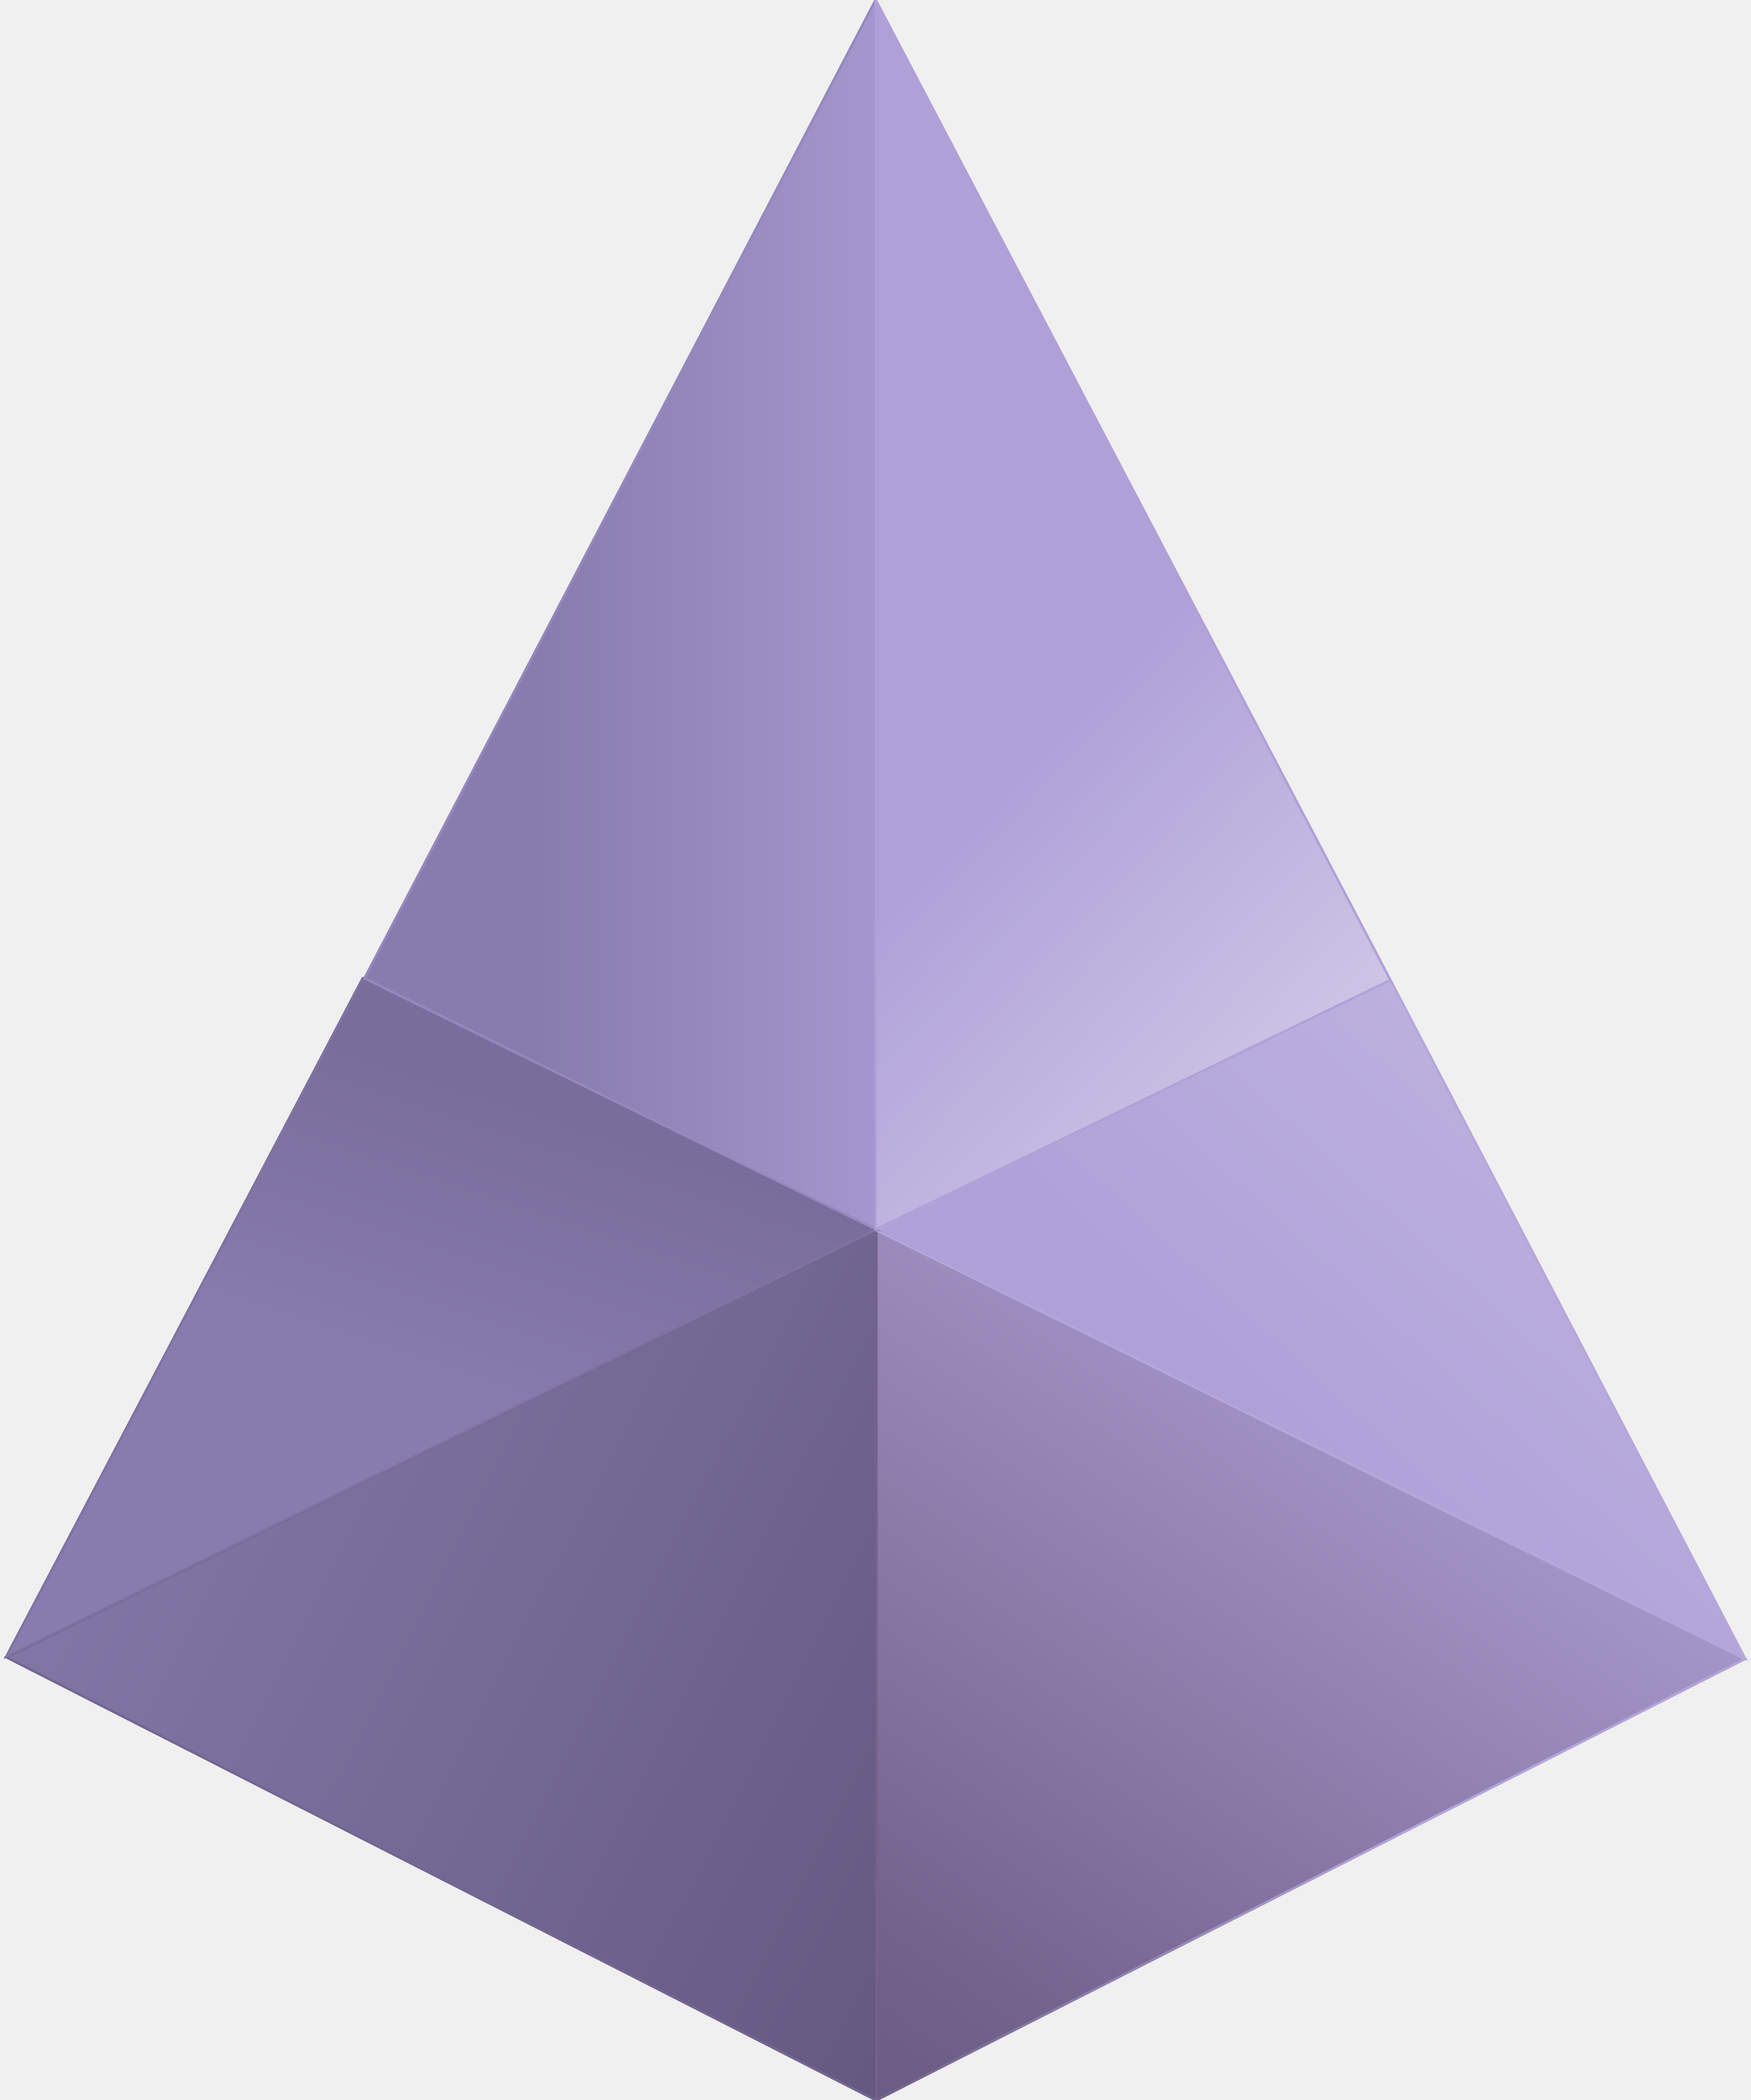
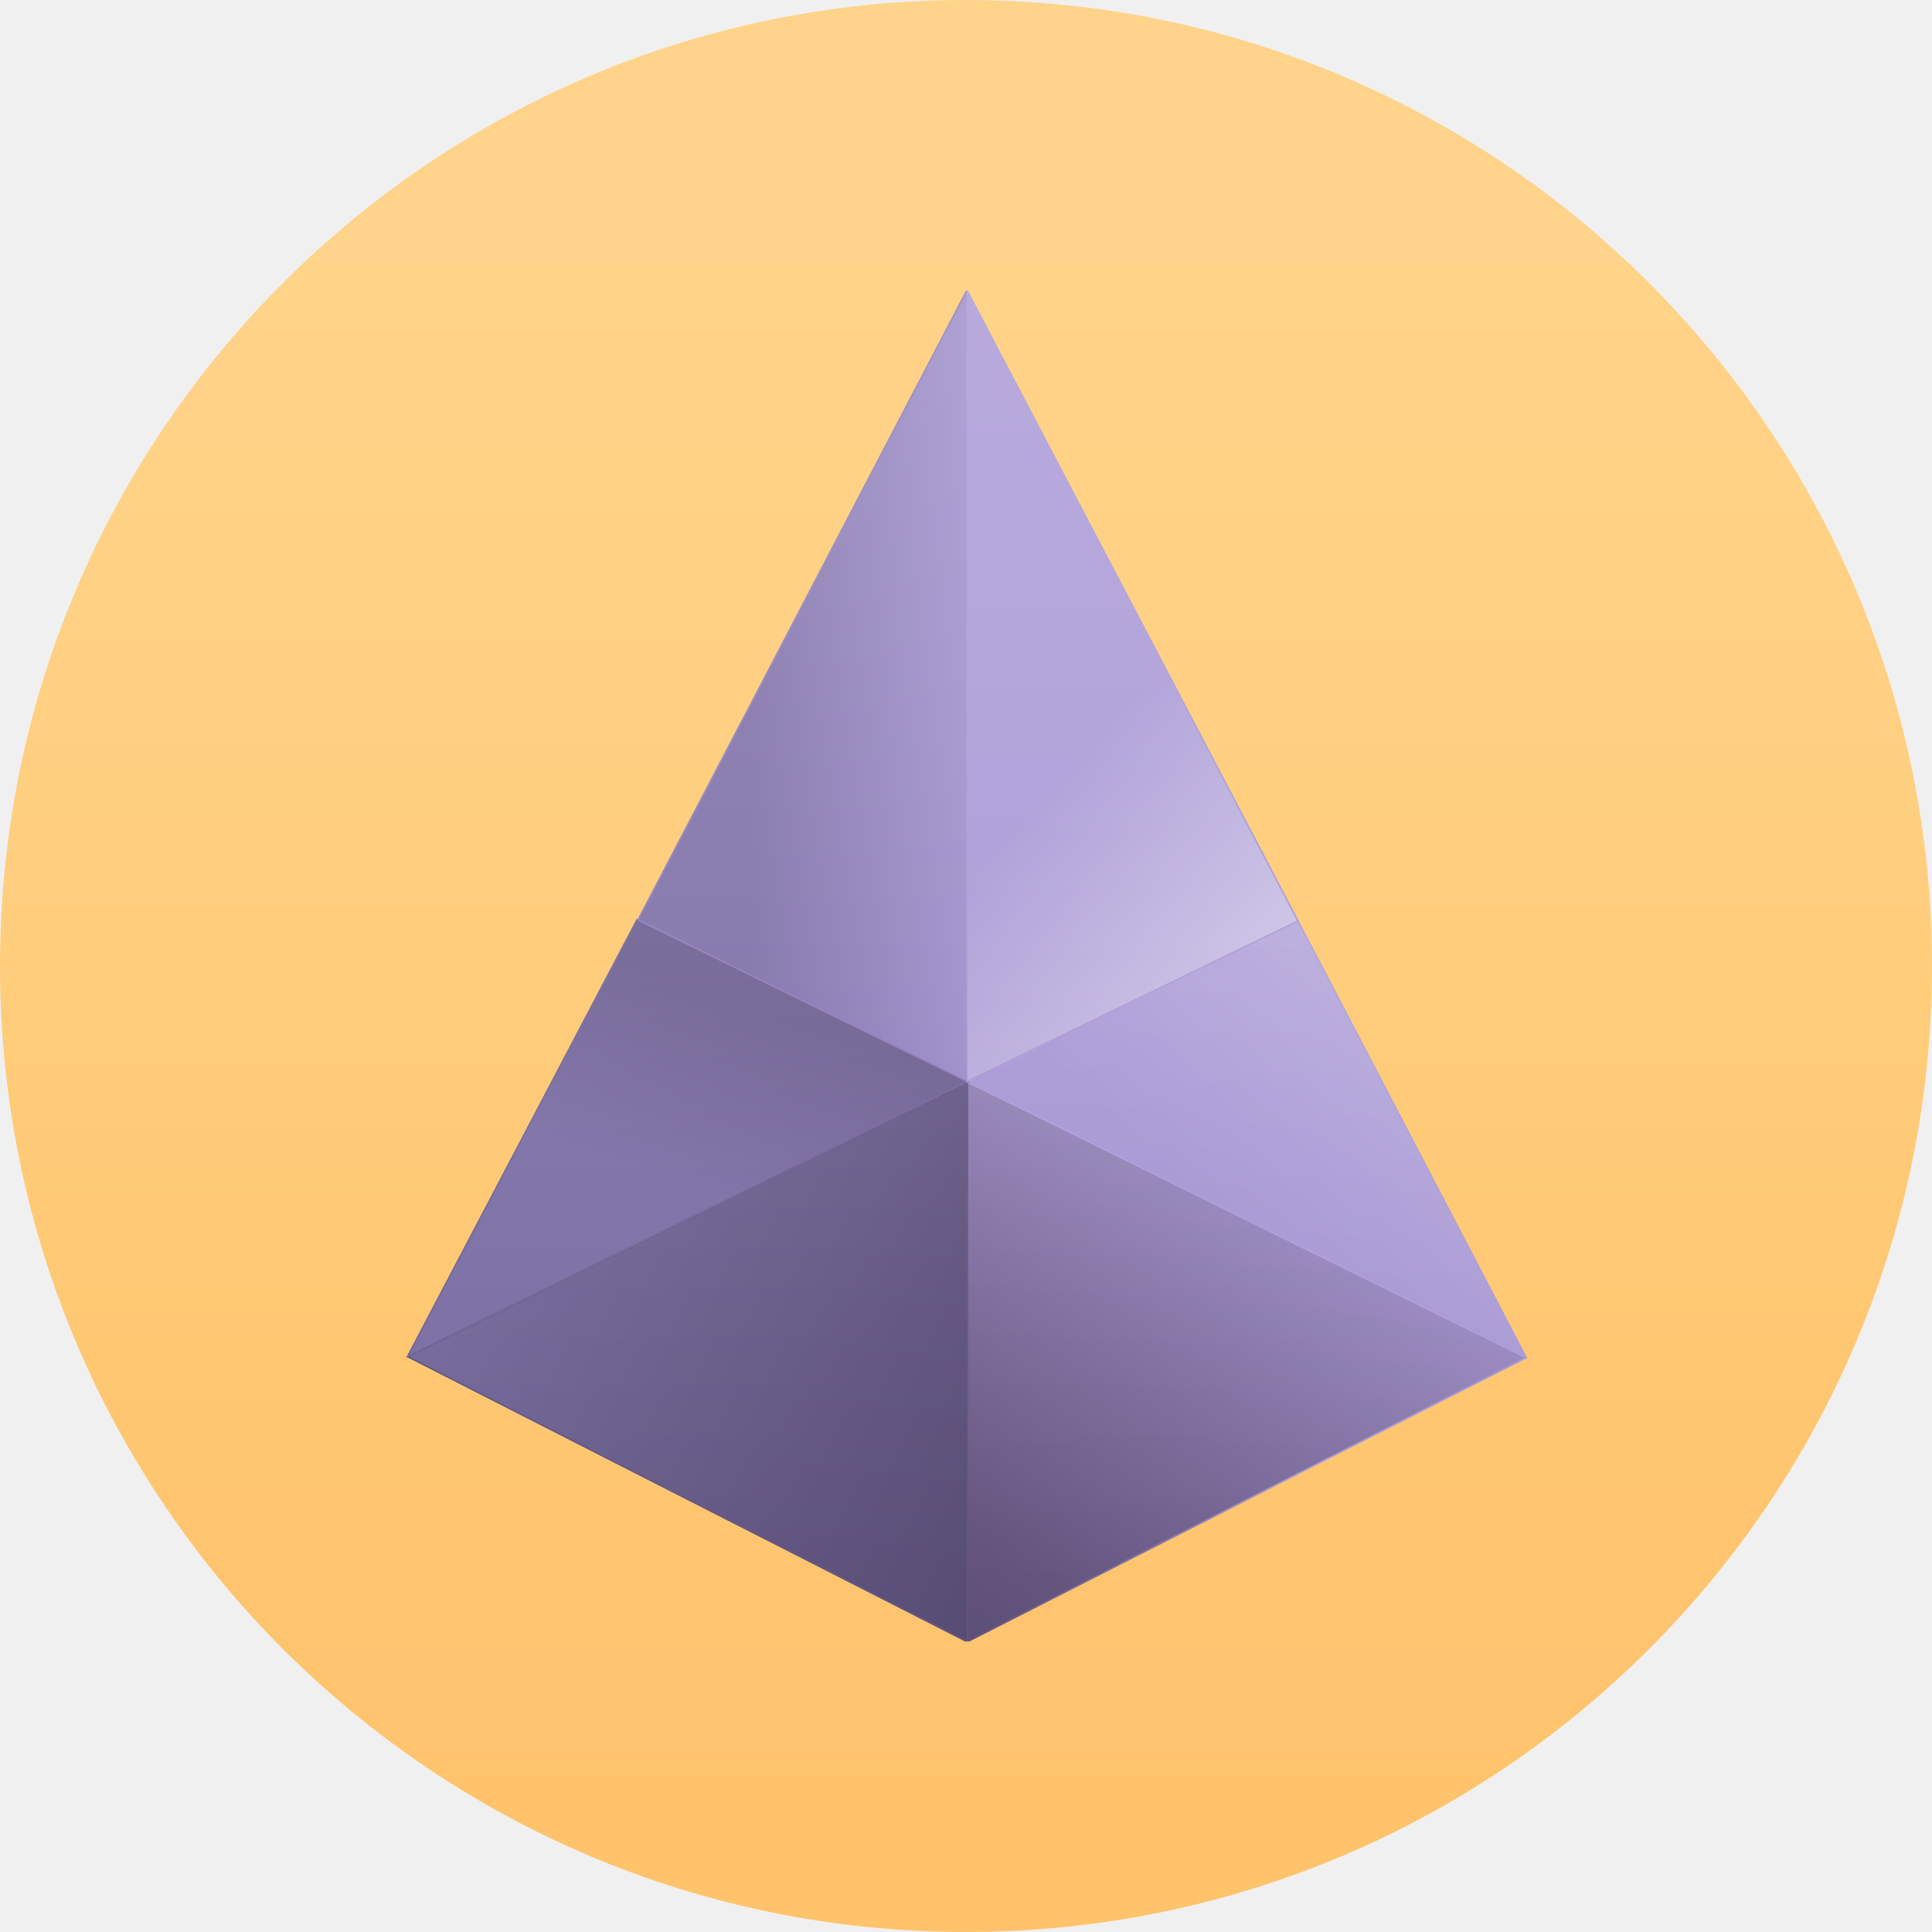
- <svg xmlns="http://www.w3.org/2000/svg" width="40" height="48" viewBox="0 0 40 48" fill="none">
-   <path d="M20.011 48L0.151 37.86L20.011 28.12V48Z" fill="url(#paint0_linear_76_212)" />
-   <path d="M20.011 48L0.151 37.88L20.031 28.12V48H20.011Z" stroke="#726691" stroke-width="0.05" stroke-miterlimit="10" />
-   <path d="M20.01 28.12L39.87 37.92L20.01 48V28.12Z" fill="url(#paint1_linear_76_212)" />
-   <path d="M20.01 28.12L39.87 37.92L20.03 48V28.12H20.01Z" stroke="url(#paint2_linear_76_212)" stroke-width="0.05" stroke-miterlimit="10" />
-   <path d="M31.75 22.4L39.87 37.9L20.01 28.1L31.75 22.4Z" fill="url(#paint3_linear_76_212)" />
-   <path d="M31.77 22.4L39.87 37.9L20.01 28.12L31.75 22.38L31.77 22.4Z" stroke="#B5A7DB" stroke-width="0.05" stroke-miterlimit="10" />
-   <path d="M8.291 22.36L20.011 28.12L0.131 37.84L8.291 22.36V22.36Z" fill="url(#paint4_linear_76_212)" />
-   <path d="M8.291 22.36L20.031 28.1L0.151 37.86L8.291 22.36V22.36Z" stroke="#8073A3" stroke-width="0.05" stroke-miterlimit="10" />
-   <path d="M20.011 28.12V0.02L8.311 22.38L20.05 28.12H20.011Z" fill="url(#paint5_linear_76_212)" />
-   <path d="M20.011 28.12V0L8.331 22.36L20.051 28.12H20.011Z" stroke="#9688BD" stroke-width="0.05" stroke-miterlimit="10" />
-   <path d="M20.01 28.12V0.02L31.75 22.4L20.01 28.12Z" fill="url(#paint6_linear_76_212)" />
-   <path d="M20.01 28.12V0L31.77 22.4L20.01 28.1V28.12Z" stroke="#AFA0D8" stroke-width="0.05" stroke-miterlimit="10" />
-   <path d="M20.011 48L0.151 37.86L20.011 28.12V48Z" fill="url(#paint7_linear_76_212)" />
-   <path d="M20.011 48L0.151 37.88L20.031 28.12V48H20.011Z" stroke="#726691" stroke-width="0.05" stroke-miterlimit="10" />
-   <path d="M20.01 28.12L39.87 37.92L20.01 48V28.12Z" fill="url(#paint8_linear_76_212)" />
-   <path d="M20.01 28.12L39.87 37.92L20.03 48V28.12H20.01Z" stroke="url(#paint9_linear_76_212)" stroke-width="0.05" stroke-miterlimit="10" />
-   <path d="M31.75 22.4L39.87 37.9L20.01 28.1L31.75 22.4Z" fill="url(#paint10_linear_76_212)" />
-   <path d="M31.77 22.4L39.87 37.9L20.01 28.12L31.75 22.38L31.77 22.4Z" stroke="#B5A7DB" stroke-width="0.05" stroke-miterlimit="10" />
-   <path d="M8.291 22.36L20.011 28.12L0.131 37.84L8.291 22.36V22.36Z" fill="url(#paint11_linear_76_212)" />
-   <path d="M8.291 22.36L20.031 28.1L0.151 37.86L8.291 22.36V22.36Z" stroke="#8073A3" stroke-width="0.05" stroke-miterlimit="10" />
-   <path d="M20.011 28.12V0.02L8.311 22.38L20.05 28.12H20.011Z" fill="url(#paint12_linear_76_212)" />
-   <path d="M20.011 28.12V0L8.331 22.36L20.051 28.12H20.011Z" stroke="#9688BD" stroke-width="0.05" stroke-miterlimit="10" />
-   <path d="M20.01 28.12V0.02L31.75 22.4L20.01 28.12Z" fill="url(#paint13_linear_76_212)" />
-   <path d="M20.01 28.12V0L31.77 22.4L20.01 28.1V28.12Z" stroke="#AFA0D8" stroke-width="0.05" stroke-miterlimit="10" />
-   <path d="M20.011 48L0.151 37.86L20.011 28.12V48Z" fill="url(#paint14_linear_76_212)" />
-   <path d="M20.011 48L0.151 37.88L20.031 28.12V48H20.011Z" stroke="#726691" stroke-width="0.05" stroke-miterlimit="10" />
-   <path d="M20.01 28.12L39.87 37.92L20.01 48V28.12Z" fill="url(#paint15_linear_76_212)" />
-   <path d="M20.01 28.12L39.87 37.92L20.03 48V28.12H20.01Z" stroke="url(#paint16_linear_76_212)" stroke-width="0.05" stroke-miterlimit="10" />
-   <path d="M31.75 22.4L39.87 37.9L20.01 28.1L31.75 22.4Z" fill="url(#paint17_linear_76_212)" />
-   <path d="M31.77 22.4L39.87 37.9L20.01 28.12L31.75 22.38L31.77 22.4Z" stroke="#B5A7DB" stroke-width="0.05" stroke-miterlimit="10" />
-   <path d="M8.291 22.36L20.011 28.12L0.131 37.84L8.291 22.36V22.36Z" fill="url(#paint18_linear_76_212)" />
-   <path d="M8.291 22.36L20.031 28.1L0.151 37.86L8.291 22.36V22.36Z" stroke="#8073A3" stroke-width="0.05" stroke-miterlimit="10" />
-   <path d="M20.011 28.12V0.02L8.311 22.38L20.05 28.12H20.011Z" fill="url(#paint19_linear_76_212)" />
-   <path d="M20.011 28.12V0L8.331 22.36L20.051 28.12H20.011Z" stroke="#9688BD" stroke-width="0.05" stroke-miterlimit="10" />
-   <path d="M20.01 28.12V0.02L31.75 22.4L20.01 28.12Z" fill="url(#paint20_linear_76_212)" />
-   <path d="M20.01 28.12V0L31.77 22.4L20.01 28.1V28.12Z" stroke="#AFA0D8" stroke-width="0.05" stroke-miterlimit="10" />
-   <path d="M20.011 48L0.151 37.86L20.011 28.12V48Z" fill="url(#paint21_linear_76_212)" />
-   <path d="M20.011 48L0.151 37.88L20.031 28.12V48H20.011Z" stroke="#726691" stroke-width="0.05" stroke-miterlimit="10" />
-   <path d="M20.01 28.12L39.87 37.92L20.01 48V28.12Z" fill="url(#paint22_linear_76_212)" />
-   <path d="M20.01 28.12L39.87 37.92L20.03 48V28.12H20.01Z" stroke="url(#paint23_linear_76_212)" stroke-width="0.05" stroke-miterlimit="10" />
-   <path d="M31.75 22.4L39.87 37.9L20.01 28.1L31.75 22.4Z" fill="url(#paint24_linear_76_212)" />
-   <path d="M31.77 22.4L39.87 37.9L20.01 28.12L31.75 22.38L31.77 22.4Z" stroke="#B5A7DB" stroke-width="0.05" stroke-miterlimit="10" />
-   <path d="M8.291 22.36L20.011 28.12L0.131 37.84L8.291 22.36V22.36Z" fill="url(#paint25_linear_76_212)" />
-   <path d="M8.291 22.36L20.031 28.1L0.151 37.86L8.291 22.36V22.36Z" stroke="#8073A3" stroke-width="0.05" stroke-miterlimit="10" />
-   <path d="M20.011 28.12V0.02L8.311 22.38L20.05 28.12H20.011Z" fill="url(#paint26_linear_76_212)" />
-   <path d="M20.011 28.12V0L8.331 22.36L20.051 28.12H20.011Z" stroke="#9688BD" stroke-width="0.05" stroke-miterlimit="10" />
-   <path d="M20.01 28.12V0.02L31.75 22.4L20.01 28.12Z" fill="url(#paint27_linear_76_212)" />
-   <path d="M20.01 28.12V0L31.77 22.4L20.01 28.1V28.12Z" stroke="#AFA0D8" stroke-width="0.05" stroke-miterlimit="10" />
+ <svg xmlns="http://www.w3.org/2000/svg" width="1024" height="1024" viewBox="0 0 1024 1024" fill="none">
+   <g clip-path="url(#clip0_61_13)">
+     <path d="M1024 512C1024 229.23 794.77 0 512 0C229.23 0 0 229.23 0 512C0 794.77 229.23 1024 512 1024C794.77 1024 1024 794.77 1024 512Z" fill="#FFCD7C" />
+     <g clip-path="url(#clip1_61_13)">
+       <path d="M512.491 870L216.247 718.745L512.491 573.457V870Z" fill="url(#paint0_linear_61_13)" />
+       <path d="M512.491 870L216.247 719.043L512.79 573.457V870H512.491Z" stroke="#726691" stroke-width="0.746" stroke-miterlimit="10" />
+       <path d="M512.486 573.457L808.731 719.64L512.486 870V573.457Z" fill="url(#paint1_linear_61_13)" />
+       <path d="M512.486 573.457L808.731 719.64L512.785 870V573.457H512.486Z" stroke="url(#paint2_linear_61_13)" stroke-width="0.746" stroke-miterlimit="10" />
+       <path d="M687.608 488.133L808.731 719.342L512.486 573.158L687.608 488.133Z" fill="url(#paint3_linear_61_13)" />
+       <path d="M687.906 488.133L808.731 719.342L512.486 573.457L687.608 487.835L687.906 488.133Z" stroke="#B5A7DB" stroke-width="0.746" stroke-miterlimit="10" />
+       <path d="M337.668 487.537L512.491 573.457L215.948 718.447L337.668 487.537Z" fill="url(#paint4_linear_61_13)" />
+       <path d="M337.669 487.537L512.79 573.158L216.247 718.745L337.669 487.537Z" stroke="#8073A3" stroke-width="0.746" stroke-miterlimit="10" />
+       <path d="M512.49 573.457V154.299L337.966 487.835L513.087 573.457H512.49Z" fill="url(#paint5_linear_61_13)" />
+       <path d="M512.491 573.457V154L338.264 487.537L513.088 573.457H512.491Z" stroke="#9688BD" stroke-width="0.746" stroke-miterlimit="10" />
+       <path d="M512.486 573.457V154.299L687.608 488.133L512.486 573.457Z" fill="url(#paint6_linear_61_13)" />
+       <path d="M512.486 573.457V154L687.906 488.133L512.486 573.158V573.457Z" stroke="#AFA0D8" stroke-width="0.746" stroke-miterlimit="10" />
+       <path d="M512.491 870L216.247 718.745L512.491 573.457V870Z" fill="url(#paint7_linear_61_13)" />
+       <path d="M512.491 870L216.247 719.043L512.79 573.457V870H512.491Z" stroke="#726691" stroke-width="0.746" stroke-miterlimit="10" />
+       <path d="M512.486 573.457L808.731 719.64L512.486 870V573.457Z" fill="url(#paint8_linear_61_13)" />
+       <path d="M512.486 573.457L808.731 719.64L512.785 870V573.457H512.486Z" stroke="url(#paint9_linear_61_13)" stroke-width="0.746" stroke-miterlimit="10" />
+       <path d="M687.608 488.133L808.731 719.342L512.486 573.158L687.608 488.133Z" fill="url(#paint10_linear_61_13)" />
+       <path d="M687.906 488.133L808.731 719.342L512.486 573.457L687.608 487.835L687.906 488.133Z" stroke="#B5A7DB" stroke-width="0.746" stroke-miterlimit="10" />
+       <path d="M337.668 487.537L512.491 573.457L215.948 718.447L337.668 487.537Z" fill="url(#paint11_linear_61_13)" />
+       <path d="M337.669 487.537L512.79 573.158L216.247 718.745L337.669 487.537Z" stroke="#8073A3" stroke-width="0.746" stroke-miterlimit="10" />
+       <path d="M512.49 573.457V154.299L337.966 487.835L513.087 573.457H512.49Z" fill="url(#paint12_linear_61_13)" />
+       <path d="M512.491 573.457V154L338.264 487.537L513.088 573.457H512.491Z" stroke="#9688BD" stroke-width="0.746" stroke-miterlimit="10" />
+       <path d="M512.486 573.457V154.299L687.608 488.133L512.486 573.457Z" fill="url(#paint13_linear_61_13)" />
+       <path d="M512.486 573.457V154L687.906 488.133L512.486 573.158V573.457Z" stroke="#AFA0D8" stroke-width="0.746" stroke-miterlimit="10" />
+       <path d="M512.491 870L216.247 718.745L512.491 573.457V870Z" fill="url(#paint14_linear_61_13)" />
+       <path d="M512.491 870L216.247 719.043L512.79 573.457V870H512.491Z" stroke="#726691" stroke-width="0.746" stroke-miterlimit="10" />
+       <path d="M512.486 573.457L808.731 719.64L512.486 870V573.457Z" fill="url(#paint15_linear_61_13)" />
+       <path d="M512.486 573.457L808.731 719.64L512.785 870V573.457H512.486Z" stroke="url(#paint16_linear_61_13)" stroke-width="0.746" stroke-miterlimit="10" />
+       <path d="M687.608 488.133L808.731 719.342L512.486 573.158L687.608 488.133Z" fill="url(#paint17_linear_61_13)" />
+       <path d="M687.906 488.133L808.731 719.342L512.486 573.457L687.608 487.835L687.906 488.133Z" stroke="#B5A7DB" stroke-width="0.746" stroke-miterlimit="10" />
+       <path d="M337.668 487.537L512.491 573.457L215.948 718.447L337.668 487.537Z" fill="url(#paint18_linear_61_13)" />
+       <path d="M337.669 487.537L512.79 573.158L216.247 718.745L337.669 487.537Z" stroke="#8073A3" stroke-width="0.746" stroke-miterlimit="10" />
+       <path d="M512.49 573.457V154.299L337.966 487.835L513.087 573.457H512.49Z" fill="url(#paint19_linear_61_13)" />
+       <path d="M512.491 573.457V154L338.264 487.537L513.088 573.457H512.491Z" stroke="#9688BD" stroke-width="0.746" stroke-miterlimit="10" />
+       <path d="M512.486 573.457V154.299L687.608 488.133L512.486 573.457Z" fill="url(#paint20_linear_61_13)" />
+       <path d="M512.486 573.457V154L687.906 488.133L512.486 573.158V573.457Z" stroke="#AFA0D8" stroke-width="0.746" stroke-miterlimit="10" />
+       <path d="M512.491 870L216.247 718.745L512.491 573.457V870Z" fill="url(#paint21_linear_61_13)" />
+       <path d="M512.491 870L216.247 719.043L512.79 573.457V870H512.491Z" stroke="#726691" stroke-width="0.746" stroke-miterlimit="10" />
+       <path d="M512.486 573.457L808.731 719.64L512.486 870V573.457Z" fill="url(#paint22_linear_61_13)" />
+       <path d="M512.486 573.457L808.731 719.64L512.785 870V573.457H512.486Z" stroke="url(#paint23_linear_61_13)" stroke-width="0.746" stroke-miterlimit="10" />
+       <path d="M687.608 488.133L808.731 719.342L512.486 573.158L687.608 488.133Z" fill="url(#paint24_linear_61_13)" />
+       <path d="M687.906 488.133L808.731 719.342L512.486 573.457L687.608 487.835L687.906 488.133Z" stroke="#B5A7DB" stroke-width="0.746" stroke-miterlimit="10" />
+       <path d="M337.668 487.537L512.491 573.457L215.948 718.447L337.668 487.537Z" fill="url(#paint25_linear_61_13)" />
+       <path d="M337.669 487.537L512.79 573.158L216.247 718.745L337.669 487.537Z" stroke="#8073A3" stroke-width="0.746" stroke-miterlimit="10" />
+       <path d="M512.49 573.457V154.299L337.966 487.835L513.087 573.457H512.49Z" fill="url(#paint26_linear_61_13)" />
+       <path d="M512.491 573.457V154L338.264 487.537L513.088 573.457H512.491Z" stroke="#9688BD" stroke-width="0.746" stroke-miterlimit="10" />
+       <path d="M512.486 573.457V154.299L687.608 488.133L512.486 573.457Z" fill="url(#paint27_linear_61_13)" />
+       <path d="M512.486 573.457V154L687.906 488.133L512.486 573.158V573.457Z" stroke="#AFA0D8" stroke-width="0.746" stroke-miterlimit="10" />
+     </g>
+     <g style="mix-blend-mode:soft-light" opacity="0.25">
+       <path d="M1024 512C1024 229.23 794.77 0 512 0C229.23 0 0 229.23 0 512C0 794.77 229.23 1024 512 1024C794.77 1024 1024 794.77 1024 512Z" fill="url(#paint28_linear_61_13)" />
+     </g>
+   </g>
  <defs>
-     <linearGradient id="paint0_linear_76_212" x1="4.451" y1="31.18" x2="24.751" y2="41.4" gradientUnits="userSpaceOnUse">
-       <stop stop-color="#8175A5" />
-       <stop offset="1" stop-color="#63577F" />
-     </linearGradient>
-     <linearGradient id="paint1_linear_76_212" x1="19.85" y1="49.98" x2="34.61" y2="28.36" gradientUnits="userSpaceOnUse">
-       <stop stop-color="#655981" />
-       <stop offset="0.2" stop-color="#73628C" />
-       <stop offset="1" stop-color="#B3A5DA" />
-     </linearGradient>
-     <linearGradient id="paint2_linear_76_212" x1="20.03" y1="-173.76" x2="39.89" y2="-173.76" gradientUnits="userSpaceOnUse">
-       <stop stop-color="#73628C" />
-       <stop offset="0.6" stop-color="#B3A5DA" />
-       <stop offset="1" stop-color="#B3A5DA" />
-     </linearGradient>
-     <linearGradient id="paint3_linear_76_212" x1="28.61" y1="32.7" x2="44.11" y2="15.6" gradientUnits="userSpaceOnUse">
-       <stop stop-color="#AFA0D8" />
-       <stop offset="1" stop-color="#CEC6E6" />
-     </linearGradient>
-     <linearGradient id="paint4_linear_76_212" x1="10.171" y1="31.92" x2="12.351" y2="25.36" gradientUnits="userSpaceOnUse">
-       <stop stop-color="#887BAE" />
-       <stop offset="1" stop-color="#796D9B" />
-     </linearGradient>
-     <linearGradient id="paint5_linear_76_212" x1="22.691" y1="14.06" x2="12.39" y2="14.06" gradientUnits="userSpaceOnUse">
-       <stop stop-color="#AFA0D8" />
-       <stop offset="1" stop-color="#887BAE" />
-     </linearGradient>
-     <linearGradient id="paint6_linear_76_212" x1="23.35" y1="17.3" x2="30.63" y2="24.2" gradientUnits="userSpaceOnUse">
-       <stop stop-color="#AFA0D8" />
-       <stop offset="1" stop-color="#CEC6E6" />
-     </linearGradient>
-     <linearGradient id="paint7_linear_76_212" x1="4.451" y1="31.18" x2="24.751" y2="41.4" gradientUnits="userSpaceOnUse">
-       <stop stop-color="#8175A5" />
-       <stop offset="1" stop-color="#63577F" />
-     </linearGradient>
-     <linearGradient id="paint8_linear_76_212" x1="19.85" y1="49.98" x2="34.61" y2="28.36" gradientUnits="userSpaceOnUse">
-       <stop stop-color="#655981" />
-       <stop offset="0.2" stop-color="#73628C" />
-       <stop offset="1" stop-color="#B3A5DA" />
-     </linearGradient>
-     <linearGradient id="paint9_linear_76_212" x1="20.03" y1="-173.76" x2="39.89" y2="-173.76" gradientUnits="userSpaceOnUse">
-       <stop stop-color="#73628C" />
-       <stop offset="0.6" stop-color="#B3A5DA" />
-       <stop offset="1" stop-color="#B3A5DA" />
-     </linearGradient>
-     <linearGradient id="paint10_linear_76_212" x1="28.61" y1="32.7" x2="44.11" y2="15.6" gradientUnits="userSpaceOnUse">
-       <stop stop-color="#AFA0D8" />
-       <stop offset="1" stop-color="#CEC6E6" />
-     </linearGradient>
-     <linearGradient id="paint11_linear_76_212" x1="10.171" y1="31.92" x2="12.351" y2="25.36" gradientUnits="userSpaceOnUse">
-       <stop stop-color="#887BAE" />
-       <stop offset="1" stop-color="#796D9B" />
-     </linearGradient>
-     <linearGradient id="paint12_linear_76_212" x1="22.691" y1="14.06" x2="12.39" y2="14.06" gradientUnits="userSpaceOnUse">
-       <stop stop-color="#AFA0D8" />
-       <stop offset="1" stop-color="#887BAE" />
-     </linearGradient>
-     <linearGradient id="paint13_linear_76_212" x1="23.35" y1="17.3" x2="30.63" y2="24.2" gradientUnits="userSpaceOnUse">
-       <stop stop-color="#AFA0D8" />
-       <stop offset="1" stop-color="#CEC6E6" />
-     </linearGradient>
-     <linearGradient id="paint14_linear_76_212" x1="4.451" y1="31.18" x2="24.751" y2="41.4" gradientUnits="userSpaceOnUse">
-       <stop stop-color="#8175A5" />
-       <stop offset="1" stop-color="#63577F" />
-     </linearGradient>
-     <linearGradient id="paint15_linear_76_212" x1="19.85" y1="49.98" x2="34.61" y2="28.36" gradientUnits="userSpaceOnUse">
-       <stop stop-color="#655981" />
-       <stop offset="0.2" stop-color="#73628C" />
-       <stop offset="1" stop-color="#B3A5DA" />
-     </linearGradient>
-     <linearGradient id="paint16_linear_76_212" x1="20.03" y1="-173.76" x2="39.89" y2="-173.76" gradientUnits="userSpaceOnUse">
-       <stop stop-color="#73628C" />
-       <stop offset="0.6" stop-color="#B3A5DA" />
-       <stop offset="1" stop-color="#B3A5DA" />
-     </linearGradient>
-     <linearGradient id="paint17_linear_76_212" x1="28.61" y1="32.7" x2="44.11" y2="15.6" gradientUnits="userSpaceOnUse">
-       <stop stop-color="#AFA0D8" />
-       <stop offset="1" stop-color="#CEC6E6" />
-     </linearGradient>
-     <linearGradient id="paint18_linear_76_212" x1="10.171" y1="31.92" x2="12.351" y2="25.36" gradientUnits="userSpaceOnUse">
-       <stop stop-color="#887BAE" />
-       <stop offset="1" stop-color="#796D9B" />
-     </linearGradient>
-     <linearGradient id="paint19_linear_76_212" x1="22.691" y1="14.06" x2="12.39" y2="14.06" gradientUnits="userSpaceOnUse">
-       <stop stop-color="#AFA0D8" />
-       <stop offset="1" stop-color="#887BAE" />
-     </linearGradient>
-     <linearGradient id="paint20_linear_76_212" x1="23.35" y1="17.3" x2="30.63" y2="24.2" gradientUnits="userSpaceOnUse">
-       <stop stop-color="#AFA0D8" />
-       <stop offset="1" stop-color="#CEC6E6" />
-     </linearGradient>
-     <linearGradient id="paint21_linear_76_212" x1="4.451" y1="31.18" x2="24.751" y2="41.4" gradientUnits="userSpaceOnUse">
-       <stop stop-color="#8175A5" />
-       <stop offset="1" stop-color="#63577F" />
-     </linearGradient>
-     <linearGradient id="paint22_linear_76_212" x1="19.85" y1="49.98" x2="34.61" y2="28.36" gradientUnits="userSpaceOnUse">
-       <stop stop-color="#655981" />
-       <stop offset="0.2" stop-color="#73628C" />
-       <stop offset="1" stop-color="#B3A5DA" />
-     </linearGradient>
-     <linearGradient id="paint23_linear_76_212" x1="20.03" y1="-173.76" x2="39.89" y2="-173.76" gradientUnits="userSpaceOnUse">
-       <stop stop-color="#73628C" />
-       <stop offset="0.6" stop-color="#B3A5DA" />
-       <stop offset="1" stop-color="#B3A5DA" />
-     </linearGradient>
-     <linearGradient id="paint24_linear_76_212" x1="28.61" y1="32.7" x2="44.11" y2="15.6" gradientUnits="userSpaceOnUse">
-       <stop stop-color="#AFA0D8" />
-       <stop offset="1" stop-color="#CEC6E6" />
-     </linearGradient>
-     <linearGradient id="paint25_linear_76_212" x1="10.171" y1="31.92" x2="12.351" y2="25.36" gradientUnits="userSpaceOnUse">
-       <stop stop-color="#887BAE" />
-       <stop offset="1" stop-color="#796D9B" />
-     </linearGradient>
-     <linearGradient id="paint26_linear_76_212" x1="22.691" y1="14.06" x2="12.39" y2="14.06" gradientUnits="userSpaceOnUse">
-       <stop stop-color="#AFA0D8" />
-       <stop offset="1" stop-color="#887BAE" />
-     </linearGradient>
-     <linearGradient id="paint27_linear_76_212" x1="23.35" y1="17.3" x2="30.63" y2="24.2" gradientUnits="userSpaceOnUse">
-       <stop stop-color="#AFA0D8" />
-       <stop offset="1" stop-color="#CEC6E6" />
-     </linearGradient>
+     <linearGradient id="paint0_linear_61_13" x1="280.389" y1="619.102" x2="583.196" y2="771.55" gradientUnits="userSpaceOnUse">
+       <stop stop-color="#8175A5" />
+       <stop offset="1" stop-color="#63577F" />
+     </linearGradient>
+     <linearGradient id="paint1_linear_61_13" x1="510.1" y1="899.535" x2="730.27" y2="577.037" gradientUnits="userSpaceOnUse">
+       <stop stop-color="#655981" />
+       <stop offset="0.2" stop-color="#73628C" />
+       <stop offset="1" stop-color="#B3A5DA" />
+     </linearGradient>
+     <linearGradient id="paint2_linear_61_13" x1="512.785" y1="-2437.92" x2="809.03" y2="-2437.92" gradientUnits="userSpaceOnUse">
+       <stop stop-color="#73628C" />
+       <stop offset="0.6" stop-color="#B3A5DA" />
+       <stop offset="1" stop-color="#B3A5DA" />
+     </linearGradient>
+     <linearGradient id="paint3_linear_61_13" x1="640.77" y1="641.775" x2="871.978" y2="386.7" gradientUnits="userSpaceOnUse">
+       <stop stop-color="#AFA0D8" />
+       <stop offset="1" stop-color="#CEC6E6" />
+     </linearGradient>
+     <linearGradient id="paint4_linear_61_13" x1="365.711" y1="630.14" x2="398.23" y2="532.287" gradientUnits="userSpaceOnUse">
+       <stop stop-color="#887BAE" />
+       <stop offset="1" stop-color="#796D9B" />
+     </linearGradient>
+     <linearGradient id="paint5_linear_61_13" x1="552.467" y1="363.728" x2="398.825" y2="363.728" gradientUnits="userSpaceOnUse">
+       <stop stop-color="#AFA0D8" />
+       <stop offset="1" stop-color="#887BAE" />
+     </linearGradient>
+     <linearGradient id="paint6_linear_61_13" x1="562.308" y1="412.058" x2="670.901" y2="514.983" gradientUnits="userSpaceOnUse">
+       <stop stop-color="#AFA0D8" />
+       <stop offset="1" stop-color="#CEC6E6" />
+     </linearGradient>
+     <linearGradient id="paint7_linear_61_13" x1="280.389" y1="619.102" x2="583.196" y2="771.55" gradientUnits="userSpaceOnUse">
+       <stop stop-color="#8175A5" />
+       <stop offset="1" stop-color="#63577F" />
+     </linearGradient>
+     <linearGradient id="paint8_linear_61_13" x1="510.1" y1="899.535" x2="730.27" y2="577.037" gradientUnits="userSpaceOnUse">
+       <stop stop-color="#655981" />
+       <stop offset="0.2" stop-color="#73628C" />
+       <stop offset="1" stop-color="#B3A5DA" />
+     </linearGradient>
+     <linearGradient id="paint9_linear_61_13" x1="512.785" y1="-2437.92" x2="809.03" y2="-2437.92" gradientUnits="userSpaceOnUse">
+       <stop stop-color="#73628C" />
+       <stop offset="0.6" stop-color="#B3A5DA" />
+       <stop offset="1" stop-color="#B3A5DA" />
+     </linearGradient>
+     <linearGradient id="paint10_linear_61_13" x1="640.77" y1="641.775" x2="871.978" y2="386.7" gradientUnits="userSpaceOnUse">
+       <stop stop-color="#AFA0D8" />
+       <stop offset="1" stop-color="#CEC6E6" />
+     </linearGradient>
+     <linearGradient id="paint11_linear_61_13" x1="365.711" y1="630.14" x2="398.23" y2="532.287" gradientUnits="userSpaceOnUse">
+       <stop stop-color="#887BAE" />
+       <stop offset="1" stop-color="#796D9B" />
+     </linearGradient>
+     <linearGradient id="paint12_linear_61_13" x1="552.467" y1="363.728" x2="398.825" y2="363.728" gradientUnits="userSpaceOnUse">
+       <stop stop-color="#AFA0D8" />
+       <stop offset="1" stop-color="#887BAE" />
+     </linearGradient>
+     <linearGradient id="paint13_linear_61_13" x1="562.308" y1="412.058" x2="670.901" y2="514.983" gradientUnits="userSpaceOnUse">
+       <stop stop-color="#AFA0D8" />
+       <stop offset="1" stop-color="#CEC6E6" />
+     </linearGradient>
+     <linearGradient id="paint14_linear_61_13" x1="280.389" y1="619.102" x2="583.196" y2="771.55" gradientUnits="userSpaceOnUse">
+       <stop stop-color="#8175A5" />
+       <stop offset="1" stop-color="#63577F" />
+     </linearGradient>
+     <linearGradient id="paint15_linear_61_13" x1="510.1" y1="899.535" x2="730.27" y2="577.037" gradientUnits="userSpaceOnUse">
+       <stop stop-color="#655981" />
+       <stop offset="0.2" stop-color="#73628C" />
+       <stop offset="1" stop-color="#B3A5DA" />
+     </linearGradient>
+     <linearGradient id="paint16_linear_61_13" x1="512.785" y1="-2437.92" x2="809.03" y2="-2437.92" gradientUnits="userSpaceOnUse">
+       <stop stop-color="#73628C" />
+       <stop offset="0.6" stop-color="#B3A5DA" />
+       <stop offset="1" stop-color="#B3A5DA" />
+     </linearGradient>
+     <linearGradient id="paint17_linear_61_13" x1="640.77" y1="641.775" x2="871.978" y2="386.7" gradientUnits="userSpaceOnUse">
+       <stop stop-color="#AFA0D8" />
+       <stop offset="1" stop-color="#CEC6E6" />
+     </linearGradient>
+     <linearGradient id="paint18_linear_61_13" x1="365.711" y1="630.14" x2="398.23" y2="532.287" gradientUnits="userSpaceOnUse">
+       <stop stop-color="#887BAE" />
+       <stop offset="1" stop-color="#796D9B" />
+     </linearGradient>
+     <linearGradient id="paint19_linear_61_13" x1="552.467" y1="363.728" x2="398.825" y2="363.728" gradientUnits="userSpaceOnUse">
+       <stop stop-color="#AFA0D8" />
+       <stop offset="1" stop-color="#887BAE" />
+     </linearGradient>
+     <linearGradient id="paint20_linear_61_13" x1="562.308" y1="412.058" x2="670.901" y2="514.983" gradientUnits="userSpaceOnUse">
+       <stop stop-color="#AFA0D8" />
+       <stop offset="1" stop-color="#CEC6E6" />
+     </linearGradient>
+     <linearGradient id="paint21_linear_61_13" x1="280.389" y1="619.102" x2="583.196" y2="771.55" gradientUnits="userSpaceOnUse">
+       <stop stop-color="#8175A5" />
+       <stop offset="1" stop-color="#63577F" />
+     </linearGradient>
+     <linearGradient id="paint22_linear_61_13" x1="510.1" y1="899.535" x2="730.27" y2="577.037" gradientUnits="userSpaceOnUse">
+       <stop stop-color="#655981" />
+       <stop offset="0.2" stop-color="#73628C" />
+       <stop offset="1" stop-color="#B3A5DA" />
+     </linearGradient>
+     <linearGradient id="paint23_linear_61_13" x1="512.785" y1="-2437.92" x2="809.03" y2="-2437.92" gradientUnits="userSpaceOnUse">
+       <stop stop-color="#73628C" />
+       <stop offset="0.6" stop-color="#B3A5DA" />
+       <stop offset="1" stop-color="#B3A5DA" />
+     </linearGradient>
+     <linearGradient id="paint24_linear_61_13" x1="640.77" y1="641.775" x2="871.978" y2="386.7" gradientUnits="userSpaceOnUse">
+       <stop stop-color="#AFA0D8" />
+       <stop offset="1" stop-color="#CEC6E6" />
+     </linearGradient>
+     <linearGradient id="paint25_linear_61_13" x1="365.711" y1="630.14" x2="398.23" y2="532.287" gradientUnits="userSpaceOnUse">
+       <stop stop-color="#887BAE" />
+       <stop offset="1" stop-color="#796D9B" />
+     </linearGradient>
+     <linearGradient id="paint26_linear_61_13" x1="552.467" y1="363.728" x2="398.825" y2="363.728" gradientUnits="userSpaceOnUse">
+       <stop stop-color="#AFA0D8" />
+       <stop offset="1" stop-color="#887BAE" />
+     </linearGradient>
+     <linearGradient id="paint27_linear_61_13" x1="562.308" y1="412.058" x2="670.901" y2="514.983" gradientUnits="userSpaceOnUse">
+       <stop stop-color="#AFA0D8" />
+       <stop offset="1" stop-color="#CEC6E6" />
+     </linearGradient>
+     <linearGradient id="paint28_linear_61_13" x1="512" y1="0" x2="512" y2="1024" gradientUnits="userSpaceOnUse">
+       <stop stop-color="white" />
+       <stop offset="0.067" stop-color="#FDFDFD" />
+       <stop offset="0.133" stop-color="#F6F6F6" />
+       <stop offset="0.2" stop-color="#EAEAEA" />
+       <stop offset="0.267" stop-color="#D9D9D9" />
+       <stop offset="0.333" stop-color="#C4C4C4" />
+       <stop offset="0.4" stop-color="#AAAAAA" />
+       <stop offset="0.467" stop-color="#8E8E8E" />
+       <stop offset="0.533" stop-color="#717171" />
+       <stop offset="0.6" stop-color="#555555" />
+       <stop offset="0.667" stop-color="#3B3B3B" />
+       <stop offset="0.733" stop-color="#262626" />
+       <stop offset="0.8" stop-color="#151515" />
+       <stop offset="0.867" stop-color="#090909" />
+       <stop offset="0.933" stop-color="#020202" />
+       <stop offset="1" />
+     </linearGradient>
+     <clipPath id="clip0_61_13">
+       <rect width="1024" height="1024" fill="white" />
+     </clipPath>
+     <clipPath id="clip1_61_13">
+       <rect width="596.667" height="716" fill="white" transform="translate(214 154)" />
+     </clipPath>
  </defs>
</svg>
